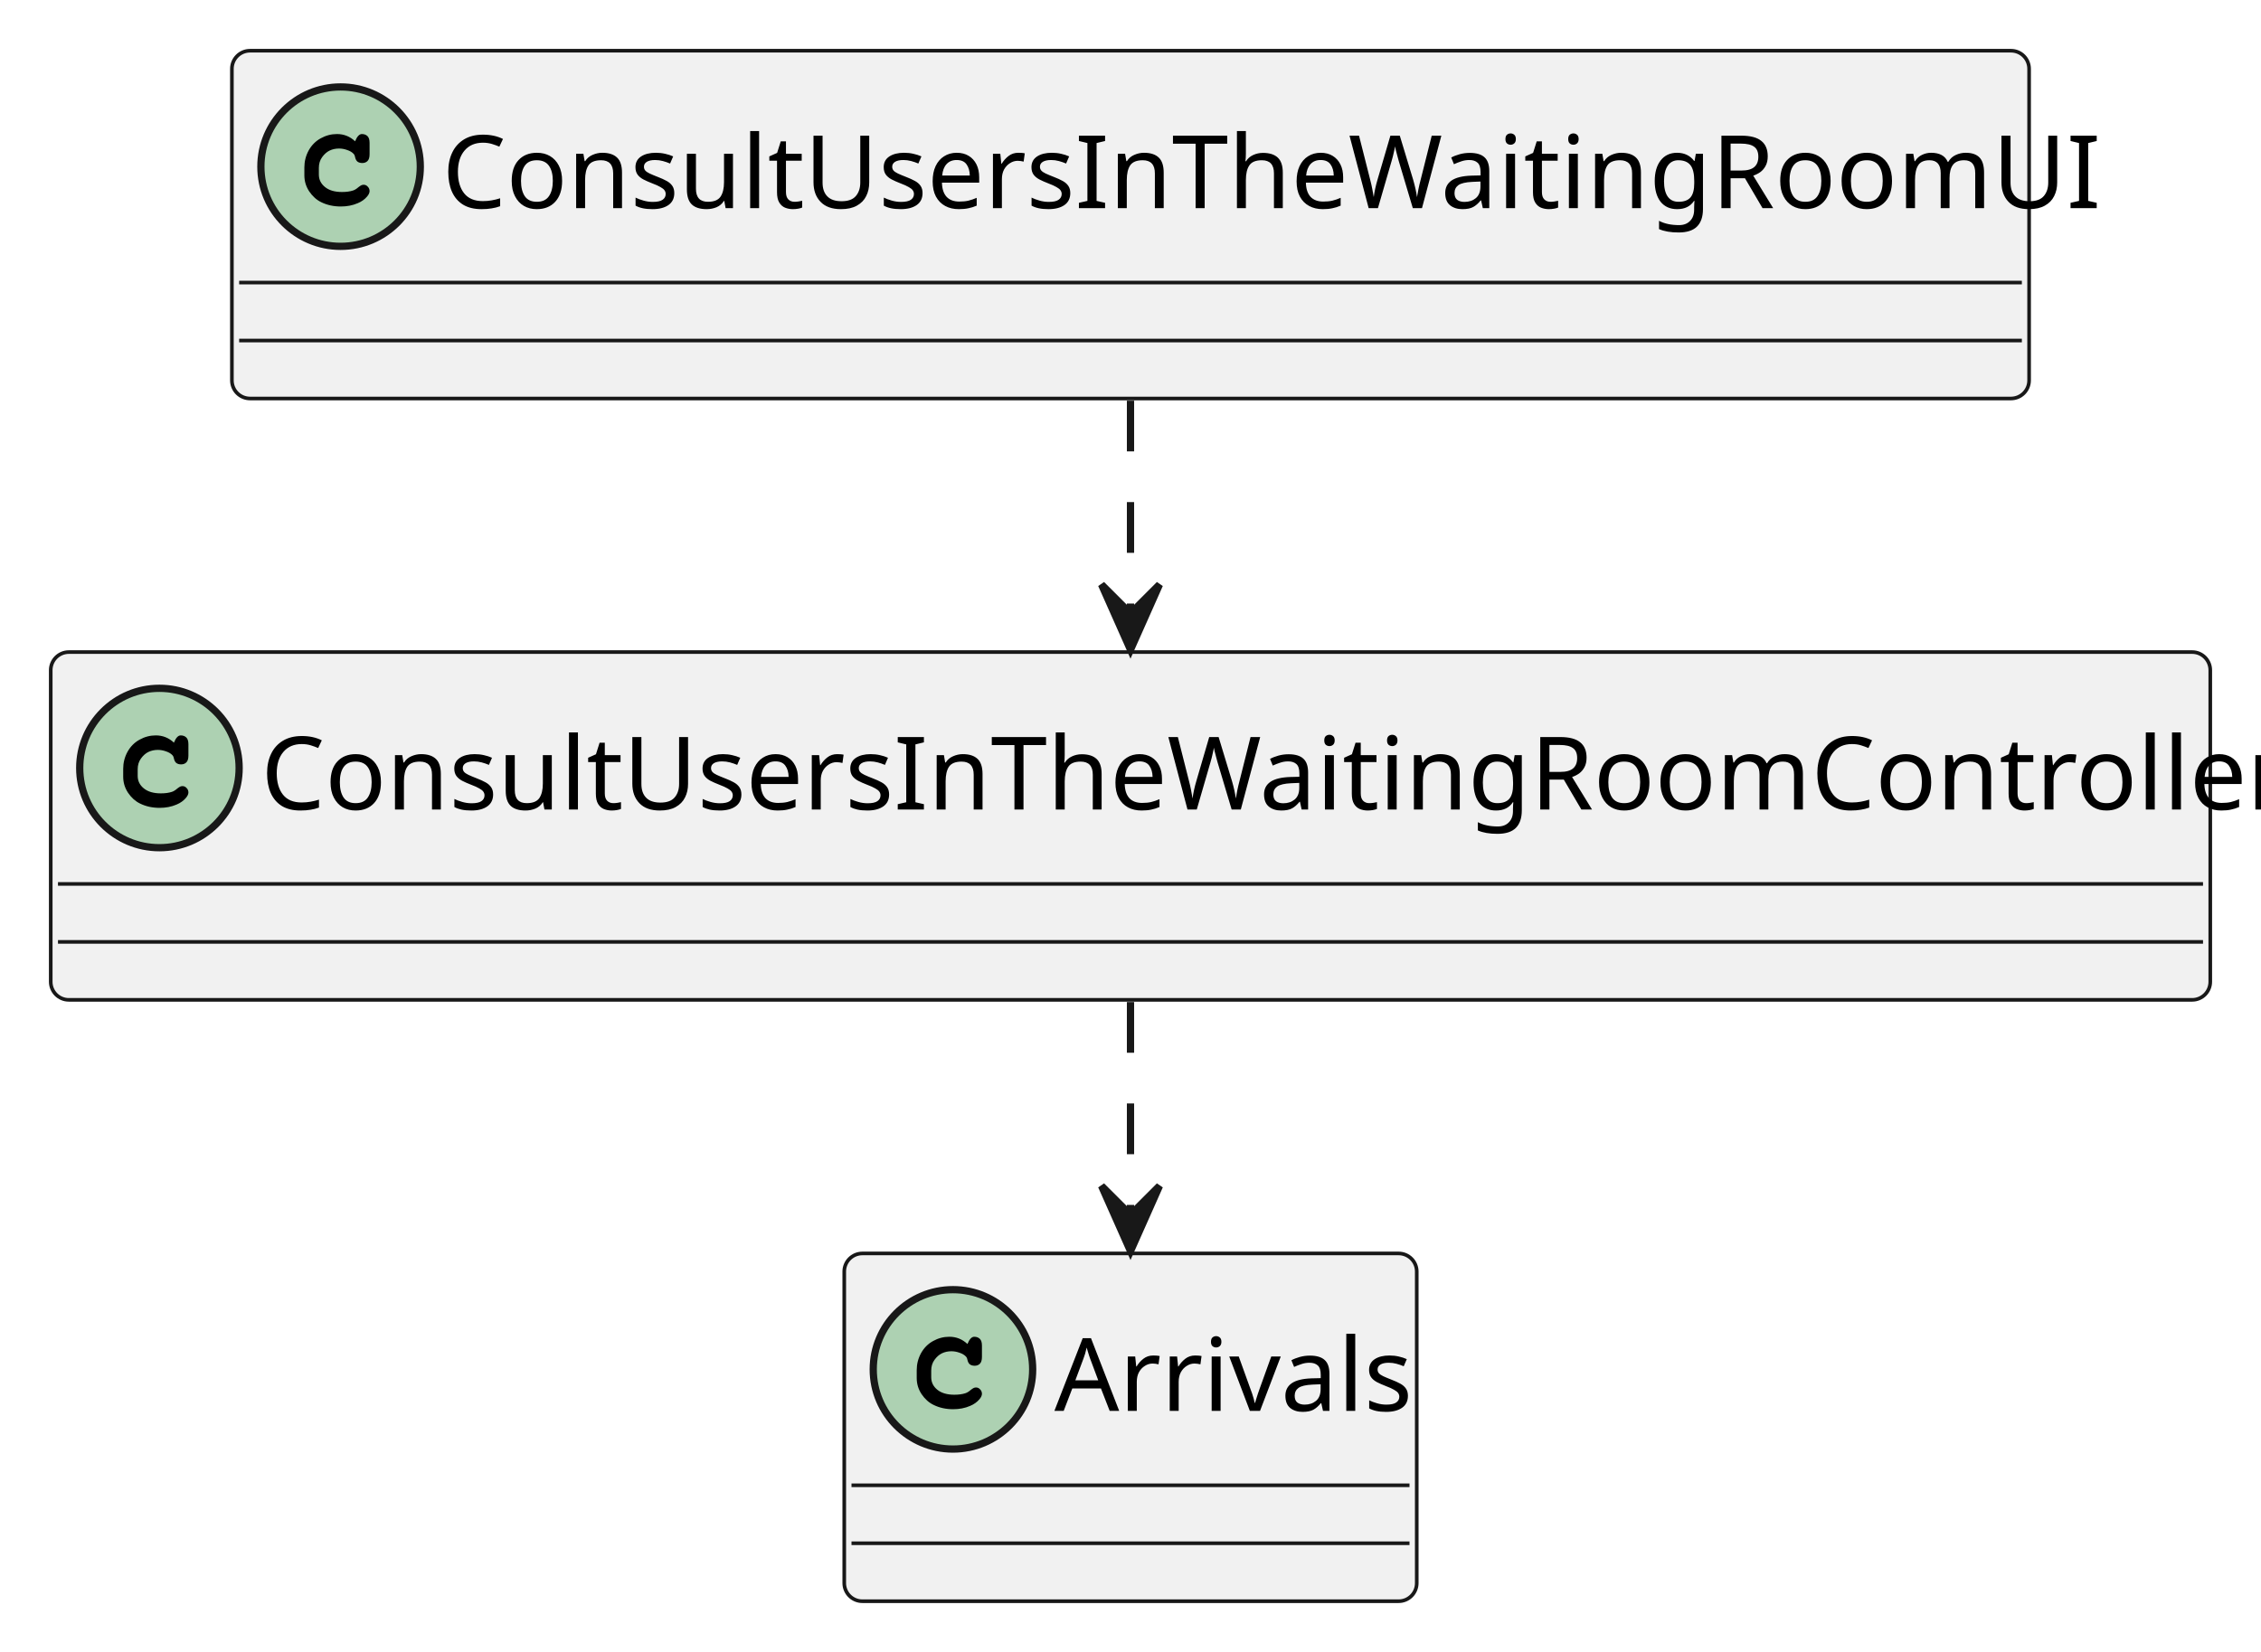
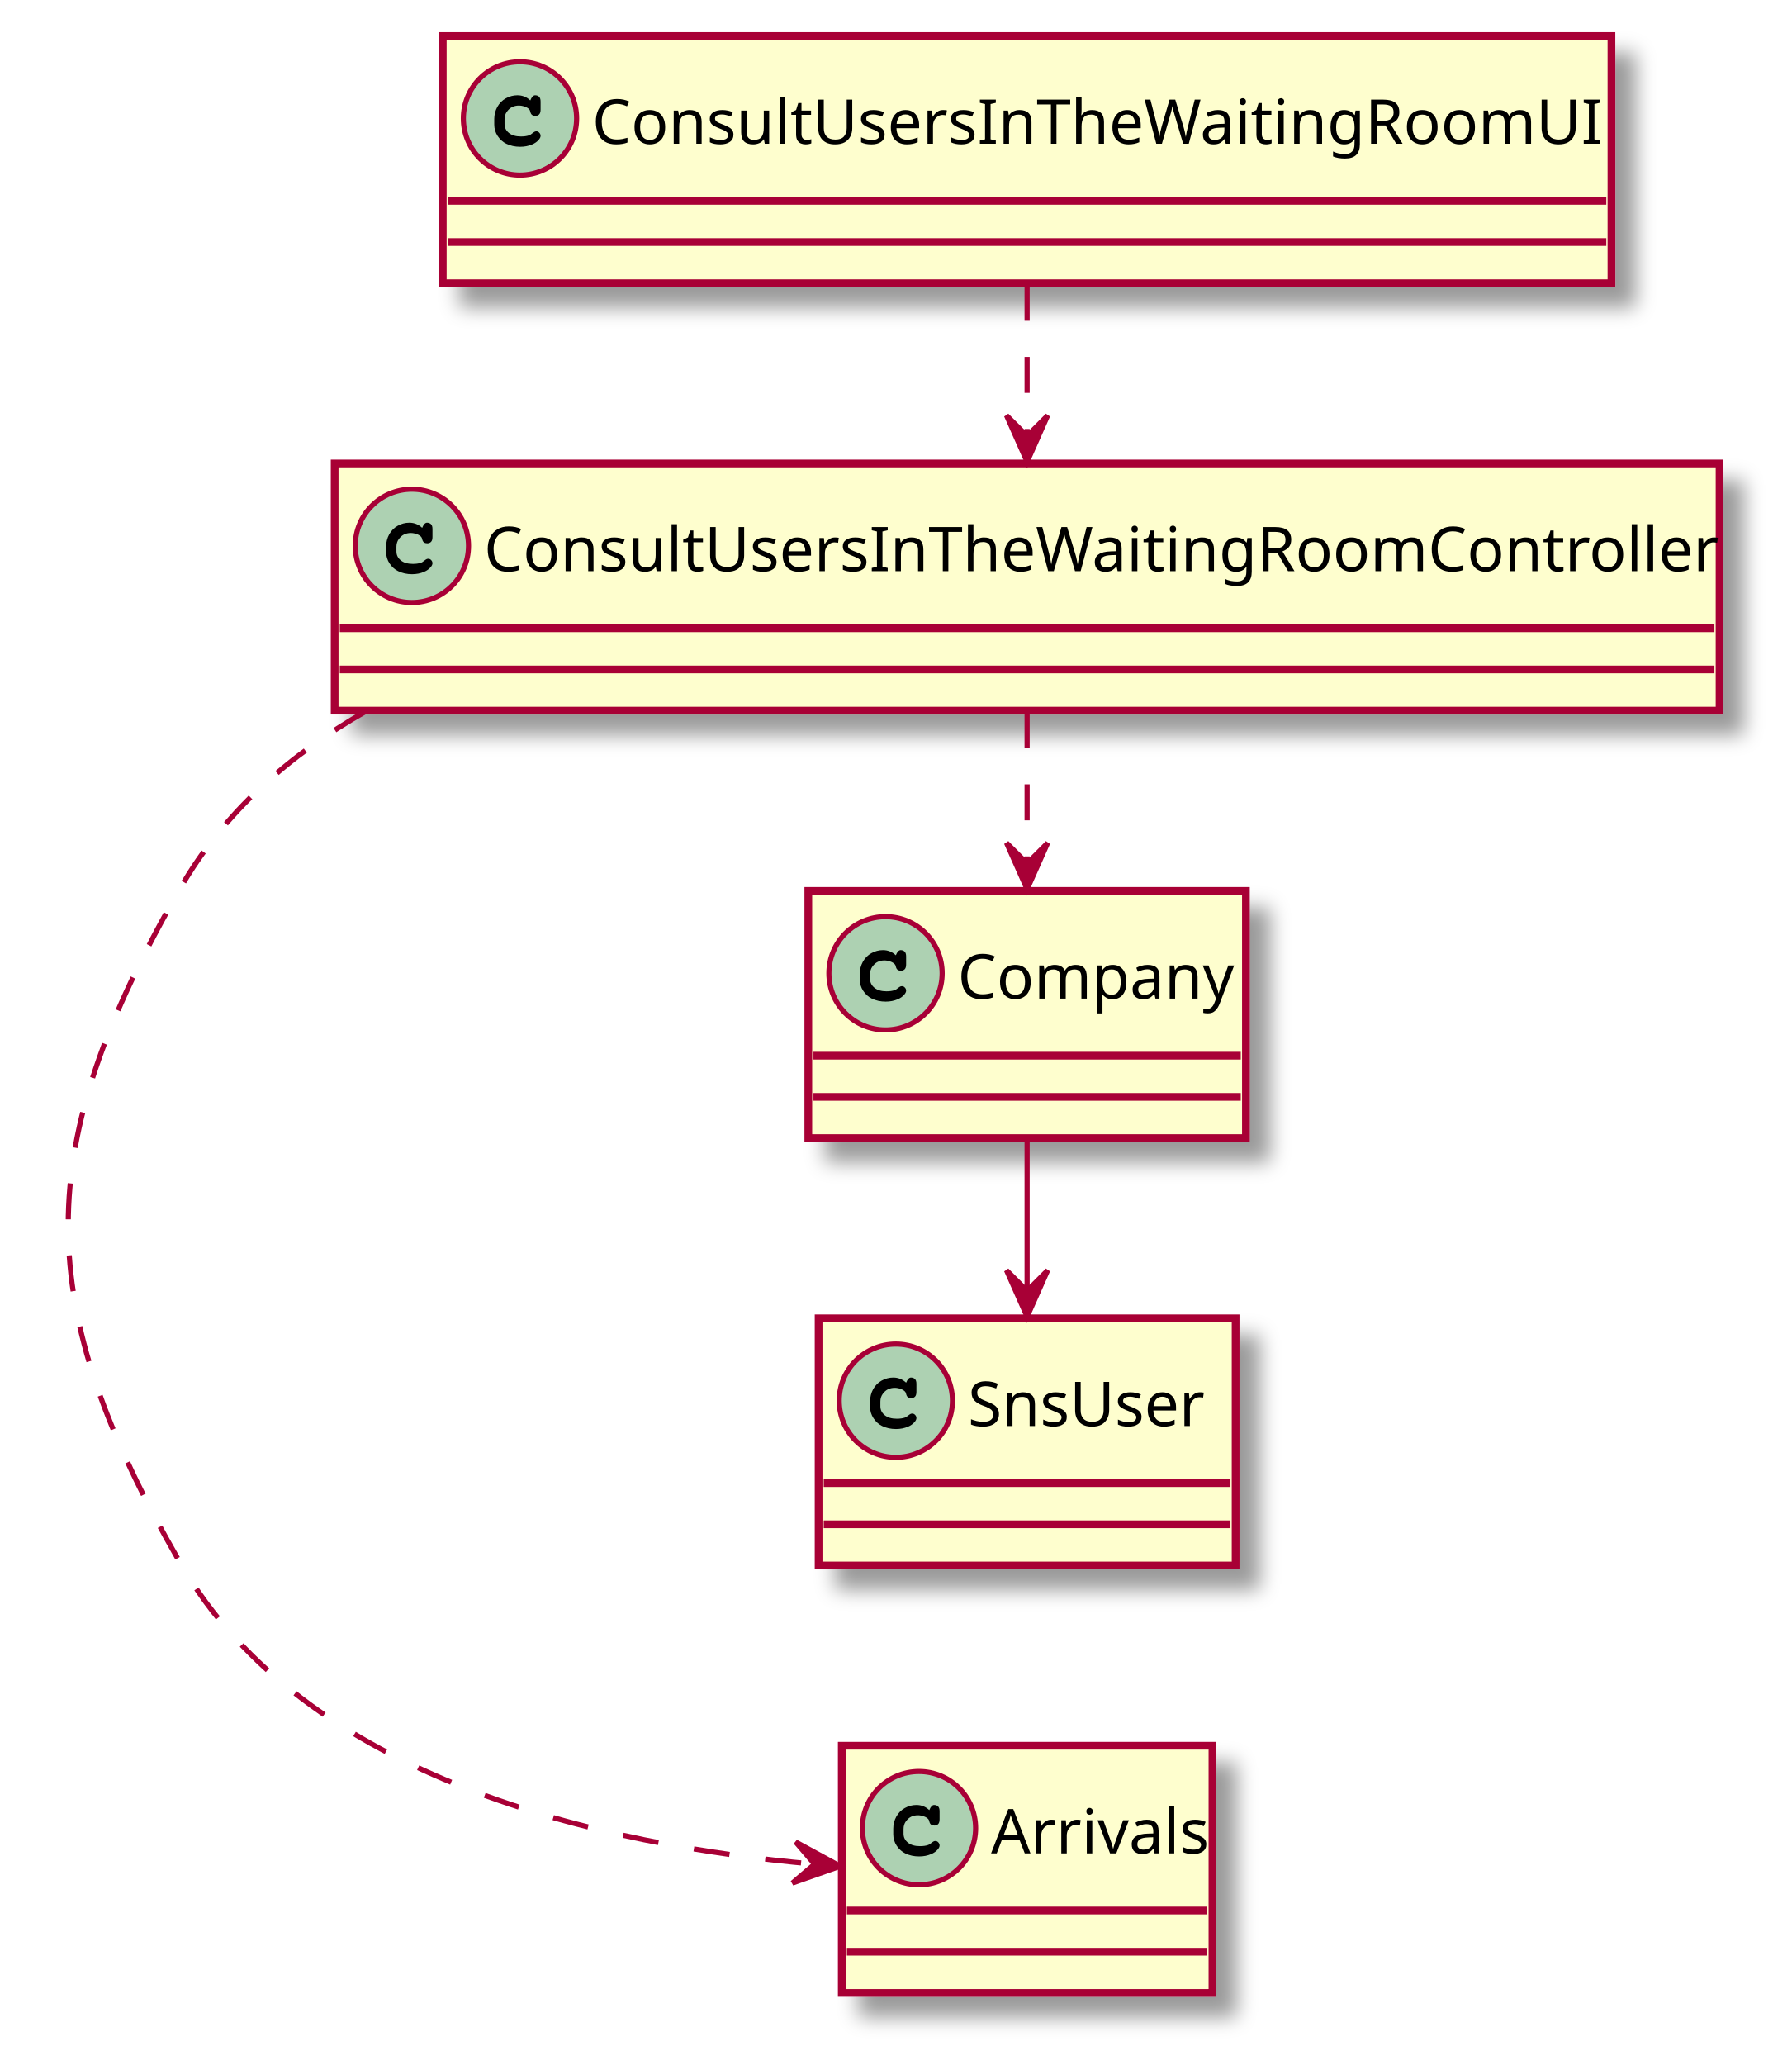
- <svg xmlns="http://www.w3.org/2000/svg" contentStyleType="text/css" height="228px" preserveAspectRatio="none" style="width:312px;height:228px;background:#FFFFFF;" version="1.1" viewBox="0 0 312 228" width="312px" zoomAndPan="magnify">
-   <defs />
+ <svg xmlns="http://www.w3.org/2000/svg" contentScriptType="application/ecmascript" contentStyleType="text/css" height="401px" preserveAspectRatio="none" style="width:348px;height:401px;background:#FFFFFF;" version="1.1" viewBox="0 0 348 401" width="348px" zoomAndPan="magnify">
+   <defs>
+     <filter height="300%" id="f139f5d93s4x1e" width="300%" x="-1" y="-1">
+       <feGaussianBlur result="blurOut" stdDeviation="2.0" />
+       <feColorMatrix in="blurOut" result="blurOut2" type="matrix" values="0 0 0 0 0 0 0 0 0 0 0 0 0 0 0 0 0 0 .4 0" />
+       <feOffset dx="4.0" dy="4.0" in="blurOut2" result="blurOut3" />
+       <feBlend in="SourceGraphic" in2="blurOut3" mode="normal" />
+     </filter>
+   </defs>
  <g>
-     <g id="elem_ConsultUsersInTheWaitingRoomUI">
-       <rect codeLine="6" fill="#F1F1F1" height="48" id="ConsultUsersInTheWaitingRoomUI" rx="2.5" ry="2.5" style="stroke:#181818;stroke-width:0.5;" width="248" x="32" y="7" />
-       <ellipse cx="47" cy="23" fill="#ADD1B2" rx="11" ry="11" style="stroke:#181818;stroke-width:1.0;" />
-       <path d="M49,19.5 Q49.203,19 49.438,18.75 Q49.672,18.5 49.938,18.5 Q50.406,18.5 50.703,18.781 Q51,19.062 51,19.719 L51,21.281 Q51,21.938 50.719,22.219 Q50.438,22.5 50,22.5 Q49.609,22.5 49.359,22.328 Q49.109,22.156 49,21.703 Q48.953,21.391 48.781,21.219 Q48.469,20.891 47.906,20.703 Q47.344,20.5 46.781,20.5 Q46.078,20.5 45.484,20.781 Q44.906,21.062 44.453,21.688 Q44,22.312 44,23.172 L44,24.094 Q44,25.125 44.844,25.812 Q45.688,26.5 47.188,26.5 Q48.078,26.5 48.703,26.297 Q49.062,26.188 49.469,25.828 Q49.734,25.625 49.875,25.562 Q50.016,25.5 50.188,25.5 Q50.516,25.5 50.75,25.766 Q51,26.016 51,26.375 Q51,26.719 50.656,27.125 Q50.156,27.719 49.359,28.047 Q48.312,28.5 47.031,28.5 Q45.531,28.5 44.328,27.906 Q43.359,27.438 42.672,26.422 Q42,25.406 42,24.203 L42,23.109 Q42,21.859 42.594,20.766 Q43.203,19.672 44.25,19.094 Q45.312,18.5 46.5,18.5 Q47.219,18.5 47.844,18.75 Q48.469,19 49,19.5 Z " fill="#000000" />
-       <text fill="#000000" font-family="sans-serif" font-size="14" lengthAdjust="spacing" textLength="216" x="61" y="28.729">ConsultUsersInTheWaitingRoomUI</text>
-       <line style="stroke:#181818;stroke-width:0.5;" x1="33" x2="279" y1="39" y2="39" />
-       <line style="stroke:#181818;stroke-width:0.5;" x1="33" x2="279" y1="47" y2="47" />
-     </g>
-     <g id="elem_ConsultUsersInTheWaitingRoomController">
-       <rect codeLine="8" fill="#F1F1F1" height="48" id="ConsultUsersInTheWaitingRoomController" rx="2.5" ry="2.5" style="stroke:#181818;stroke-width:0.5;" width="298" x="7" y="90" />
-       <ellipse cx="22" cy="106" fill="#ADD1B2" rx="11" ry="11" style="stroke:#181818;stroke-width:1.0;" />
-       <path d="M24,102.5 Q24.203,102 24.438,101.75 Q24.672,101.5 24.938,101.5 Q25.406,101.5 25.703,101.781 Q26,102.062 26,102.719 L26,104.281 Q26,104.938 25.719,105.219 Q25.438,105.5 25,105.5 Q24.609,105.5 24.359,105.328 Q24.109,105.156 24,104.703 Q23.953,104.391 23.781,104.219 Q23.469,103.891 22.906,103.703 Q22.344,103.5 21.781,103.5 Q21.078,103.5 20.484,103.781 Q19.906,104.062 19.453,104.688 Q19,105.312 19,106.172 L19,107.094 Q19,108.125 19.844,108.812 Q20.688,109.5 22.188,109.5 Q23.078,109.5 23.703,109.297 Q24.062,109.188 24.469,108.828 Q24.734,108.625 24.875,108.562 Q25.016,108.5 25.188,108.5 Q25.516,108.5 25.75,108.766 Q26,109.016 26,109.375 Q26,109.719 25.656,110.125 Q25.156,110.719 24.359,111.047 Q23.312,111.5 22.031,111.5 Q20.531,111.5 19.328,110.906 Q18.359,110.438 17.672,109.422 Q17,108.406 17,107.203 L17,106.109 Q17,104.859 17.594,103.766 Q18.203,102.672 19.25,102.094 Q20.312,101.5 21.5,101.5 Q22.219,101.5 22.844,101.75 Q23.469,102 24,102.5 Z " fill="#000000" />
-       <text fill="#000000" font-family="sans-serif" font-size="14" lengthAdjust="spacing" textLength="266" x="36" y="111.728">ConsultUsersInTheWaitingRoomController</text>
-       <line style="stroke:#181818;stroke-width:0.5;" x1="8" x2="304" y1="122" y2="122" />
-       <line style="stroke:#181818;stroke-width:0.5;" x1="8" x2="304" y1="130" y2="130" />
-     </g>
-     <g id="elem_Arrivals">
-       <rect codeLine="10" fill="#F1F1F1" height="48" id="Arrivals" rx="2.5" ry="2.5" style="stroke:#181818;stroke-width:0.5;" width="79" x="116.5" y="173" />
-       <ellipse cx="131.5" cy="189" fill="#ADD1B2" rx="11" ry="11" style="stroke:#181818;stroke-width:1.0;" />
-       <path d="M133.5,185.5 Q133.703,185 133.938,184.75 Q134.172,184.5 134.438,184.5 Q134.906,184.5 135.203,184.781 Q135.5,185.062 135.5,185.719 L135.5,187.281 Q135.5,187.938 135.219,188.219 Q134.938,188.5 134.5,188.5 Q134.109,188.5 133.859,188.328 Q133.609,188.156 133.5,187.703 Q133.453,187.391 133.281,187.219 Q132.969,186.891 132.406,186.703 Q131.844,186.5 131.281,186.5 Q130.578,186.5 129.984,186.781 Q129.406,187.062 128.953,187.688 Q128.5,188.312 128.5,189.172 L128.5,190.094 Q128.5,191.125 129.344,191.812 Q130.188,192.5 131.688,192.5 Q132.578,192.5 133.203,192.297 Q133.562,192.188 133.969,191.828 Q134.234,191.625 134.375,191.562 Q134.516,191.5 134.688,191.5 Q135.016,191.5 135.25,191.766 Q135.5,192.016 135.5,192.375 Q135.5,192.719 135.156,193.125 Q134.656,193.719 133.859,194.047 Q132.812,194.5 131.531,194.5 Q130.031,194.5 128.828,193.906 Q127.859,193.438 127.172,192.422 Q126.5,191.406 126.5,190.203 L126.5,189.109 Q126.5,187.859 127.094,186.766 Q127.703,185.672 128.75,185.094 Q129.812,184.5 131,184.5 Q131.719,184.5 132.344,184.75 Q132.969,185 133.5,185.5 Z " fill="#000000" />
-       <text fill="#000000" font-family="sans-serif" font-size="14" lengthAdjust="spacing" textLength="47" x="145.5" y="194.728">Arrivals</text>
-       <line style="stroke:#181818;stroke-width:0.5;" x1="117.5" x2="194.5" y1="205" y2="205" />
-       <line style="stroke:#181818;stroke-width:0.5;" x1="117.5" x2="194.5" y1="213" y2="213" />
-     </g>
-     <g id="link_ConsultUsersInTheWaitingRoomUI_ConsultUsersInTheWaitingRoomController">
-       <path codeLine="15" d="M156,55.3 C156,65.06 156,74.82 156,84.58 " fill="none" id="ConsultUsersInTheWaitingRoomUI-to-ConsultUsersInTheWaitingRoomController" style="stroke:#181818;stroke-width:1.0;stroke-dasharray:7.0,7.0;" />
-       <polygon fill="#181818" points="156,89.68,160,80.68,156,84.68,152,80.68,156,89.68" style="stroke:#181818;stroke-width:1.0;" />
-     </g>
-     <g id="link_ConsultUsersInTheWaitingRoomController_Arrivals">
-       <path codeLine="16" d="M156,138.3 C156,148.06 156,157.82 156,167.58 " fill="none" id="ConsultUsersInTheWaitingRoomController-to-Arrivals" style="stroke:#181818;stroke-width:1.0;stroke-dasharray:7.0,7.0;" />
-       <polygon fill="#181818" points="156,172.68,160,163.68,156,167.68,152,163.68,156,172.68" style="stroke:#181818;stroke-width:1.0;" />
-     </g>
+     <rect codeLine="6" fill="#FEFECE" filter="url(#f139f5d93s4x1e)" height="48" id="ConsultUsersInTheWaitingRoomUI" style="stroke:#A80036;stroke-width:1.5;" width="227" x="86" y="7" />
+     <ellipse cx="101" cy="23" fill="#ADD1B2" rx="11" ry="11" style="stroke:#A80036;stroke-width:1.0;" />
+     <path d="M103,19.5 Q103.203,19 103.438,18.75 Q103.672,18.5 103.938,18.5 Q104.406,18.5 104.703,18.781 Q105,19.062 105,19.719 L105,21.281 Q105,21.938 104.719,22.219 Q104.438,22.5 104,22.5 Q103.609,22.5 103.359,22.328 Q103.109,22.156 103,21.703 Q102.953,21.391 102.781,21.219 Q102.469,20.891 101.906,20.703 Q101.344,20.5 100.781,20.5 Q100.078,20.5 99.484,20.781 Q98.906,21.062 98.453,21.688 Q98,22.312 98,23.172 L98,24.094 Q98,25.125 98.844,25.812 Q99.688,26.5 101.188,26.5 Q102.078,26.5 102.703,26.297 Q103.062,26.188 103.469,25.828 Q103.734,25.625 103.875,25.562 Q104.016,25.5 104.188,25.5 Q104.516,25.5 104.75,25.766 Q105,26.016 105,26.375 Q105,26.719 104.656,27.125 Q104.156,27.719 103.359,28.047 Q102.312,28.5 101.031,28.5 Q99.531,28.5 98.328,27.906 Q97.359,27.438 96.672,26.422 Q96,25.406 96,24.203 L96,23.109 Q96,21.859 96.594,20.766 Q97.203,19.672 98.25,19.094 Q99.312,18.5 100.5,18.5 Q101.219,18.5 101.844,18.75 Q102.469,19 103,19.5 Z " fill="#000000" />
+     <text fill="#000000" font-family="sans-serif" font-size="12" lengthAdjust="spacing" textLength="195" x="115" y="27.91">ConsultUsersInTheWaitingRoomUI</text>
+     <line style="stroke:#A80036;stroke-width:1.5;" x1="87" x2="312" y1="39" y2="39" />
+     <line style="stroke:#A80036;stroke-width:1.5;" x1="87" x2="312" y1="47" y2="47" />
+     <rect codeLine="8" fill="#FEFECE" filter="url(#f139f5d93s4x1e)" height="48" id="ConsultUsersInTheWaitingRoomController" style="stroke:#A80036;stroke-width:1.5;" width="269" x="65" y="90" />
+     <ellipse cx="80" cy="106" fill="#ADD1B2" rx="11" ry="11" style="stroke:#A80036;stroke-width:1.0;" />
+     <path d="M82,102.5 Q82.203,102 82.438,101.75 Q82.672,101.5 82.938,101.5 Q83.406,101.5 83.703,101.781 Q84,102.062 84,102.719 L84,104.281 Q84,104.938 83.719,105.219 Q83.438,105.5 83,105.5 Q82.609,105.5 82.359,105.328 Q82.109,105.156 82,104.703 Q81.953,104.391 81.781,104.219 Q81.469,103.891 80.906,103.703 Q80.344,103.5 79.781,103.5 Q79.078,103.5 78.484,103.781 Q77.906,104.062 77.453,104.688 Q77,105.312 77,106.172 L77,107.094 Q77,108.125 77.844,108.812 Q78.688,109.5 80.188,109.5 Q81.078,109.5 81.703,109.297 Q82.062,109.188 82.469,108.828 Q82.734,108.625 82.875,108.562 Q83.016,108.5 83.188,108.5 Q83.516,108.5 83.75,108.766 Q84,109.016 84,109.375 Q84,109.719 83.656,110.125 Q83.156,110.719 82.359,111.047 Q81.312,111.5 80.031,111.5 Q78.531,111.5 77.328,110.906 Q76.359,110.438 75.672,109.422 Q75,108.406 75,107.203 L75,106.109 Q75,104.859 75.594,103.766 Q76.203,102.672 77.25,102.094 Q78.312,101.5 79.5,101.5 Q80.219,101.5 80.844,101.75 Q81.469,102 82,102.5 Z " fill="#000000" />
+     <text fill="#000000" font-family="sans-serif" font-size="12" lengthAdjust="spacing" textLength="237" x="94" y="110.91">ConsultUsersInTheWaitingRoomController</text>
+     <line style="stroke:#A80036;stroke-width:1.5;" x1="66" x2="333" y1="122" y2="122" />
+     <line style="stroke:#A80036;stroke-width:1.5;" x1="66" x2="333" y1="130" y2="130" />
+     <rect codeLine="10" fill="#FEFECE" filter="url(#f139f5d93s4x1e)" height="48" id="Arrivals" style="stroke:#A80036;stroke-width:1.5;" width="72" x="163.5" y="339" />
+     <ellipse cx="178.5" cy="355" fill="#ADD1B2" rx="11" ry="11" style="stroke:#A80036;stroke-width:1.0;" />
+     <path d="M180.5,351.5 Q180.703,351 180.938,350.75 Q181.172,350.5 181.438,350.5 Q181.906,350.5 182.203,350.781 Q182.5,351.062 182.5,351.719 L182.5,353.281 Q182.5,353.938 182.219,354.219 Q181.938,354.5 181.5,354.5 Q181.109,354.5 180.859,354.328 Q180.609,354.156 180.5,353.703 Q180.453,353.391 180.281,353.219 Q179.969,352.891 179.406,352.703 Q178.844,352.5 178.281,352.5 Q177.578,352.5 176.984,352.781 Q176.406,353.062 175.953,353.688 Q175.5,354.312 175.5,355.172 L175.5,356.094 Q175.5,357.125 176.344,357.812 Q177.188,358.5 178.688,358.5 Q179.578,358.5 180.203,358.297 Q180.562,358.188 180.969,357.828 Q181.234,357.625 181.375,357.562 Q181.516,357.5 181.688,357.5 Q182.016,357.5 182.25,357.766 Q182.5,358.016 182.5,358.375 Q182.5,358.719 182.156,359.125 Q181.656,359.719 180.859,360.047 Q179.812,360.5 178.531,360.5 Q177.031,360.5 175.828,359.906 Q174.859,359.438 174.172,358.422 Q173.5,357.406 173.5,356.203 L173.5,355.109 Q173.5,353.859 174.094,352.766 Q174.703,351.672 175.75,351.094 Q176.812,350.5 178,350.5 Q178.719,350.5 179.344,350.75 Q179.969,351 180.5,351.5 Z " fill="#000000" />
+     <text fill="#000000" font-family="sans-serif" font-size="12" lengthAdjust="spacing" textLength="40" x="192.5" y="359.91">Arrivals</text>
+     <line style="stroke:#A80036;stroke-width:1.5;" x1="164.5" x2="234.5" y1="371" y2="371" />
+     <line style="stroke:#A80036;stroke-width:1.5;" x1="164.5" x2="234.5" y1="379" y2="379" />
+     <rect codeLine="12" fill="#FEFECE" filter="url(#f139f5d93s4x1e)" height="48" id="Company" style="stroke:#A80036;stroke-width:1.5;" width="85" x="157" y="173" />
+     <ellipse cx="172" cy="189" fill="#ADD1B2" rx="11" ry="11" style="stroke:#A80036;stroke-width:1.0;" />
+     <path d="M174,185.5 Q174.203,185 174.438,184.75 Q174.672,184.5 174.938,184.5 Q175.406,184.5 175.703,184.781 Q176,185.062 176,185.719 L176,187.281 Q176,187.938 175.719,188.219 Q175.438,188.5 175,188.5 Q174.609,188.5 174.359,188.328 Q174.109,188.156 174,187.703 Q173.953,187.391 173.781,187.219 Q173.469,186.891 172.906,186.703 Q172.344,186.5 171.781,186.5 Q171.078,186.5 170.484,186.781 Q169.906,187.062 169.453,187.688 Q169,188.312 169,189.172 L169,190.094 Q169,191.125 169.844,191.812 Q170.688,192.5 172.188,192.5 Q173.078,192.5 173.703,192.297 Q174.062,192.188 174.469,191.828 Q174.734,191.625 174.875,191.562 Q175.016,191.5 175.188,191.5 Q175.516,191.5 175.75,191.766 Q176,192.016 176,192.375 Q176,192.719 175.656,193.125 Q175.156,193.719 174.359,194.047 Q173.312,194.5 172.031,194.5 Q170.531,194.5 169.328,193.906 Q168.359,193.438 167.672,192.422 Q167,191.406 167,190.203 L167,189.109 Q167,187.859 167.594,186.766 Q168.203,185.672 169.25,185.094 Q170.312,184.5 171.5,184.5 Q172.219,184.5 172.844,184.75 Q173.469,185 174,185.5 Z " fill="#000000" />
+     <text fill="#000000" font-family="sans-serif" font-size="12" lengthAdjust="spacing" textLength="53" x="186" y="193.91">Company</text>
+     <line style="stroke:#A80036;stroke-width:1.5;" x1="158" x2="241" y1="205" y2="205" />
+     <line style="stroke:#A80036;stroke-width:1.5;" x1="158" x2="241" y1="213" y2="213" />
+     <rect codeLine="14" fill="#FEFECE" filter="url(#f139f5d93s4x1e)" height="48" id="SnsUser" style="stroke:#A80036;stroke-width:1.5;" width="81" x="159" y="256" />
+     <ellipse cx="174" cy="272" fill="#ADD1B2" rx="11" ry="11" style="stroke:#A80036;stroke-width:1.0;" />
+     <path d="M176,268.5 Q176.203,268 176.438,267.75 Q176.672,267.5 176.938,267.5 Q177.406,267.5 177.703,267.781 Q178,268.062 178,268.719 L178,270.281 Q178,270.938 177.719,271.219 Q177.438,271.5 177,271.5 Q176.609,271.5 176.359,271.328 Q176.109,271.156 176,270.703 Q175.953,270.391 175.781,270.219 Q175.469,269.891 174.906,269.703 Q174.344,269.5 173.781,269.5 Q173.078,269.5 172.484,269.781 Q171.906,270.062 171.453,270.688 Q171,271.312 171,272.172 L171,273.094 Q171,274.125 171.844,274.812 Q172.688,275.5 174.188,275.5 Q175.078,275.5 175.703,275.297 Q176.062,275.188 176.469,274.828 Q176.734,274.625 176.875,274.562 Q177.016,274.5 177.188,274.5 Q177.516,274.5 177.75,274.766 Q178,275.016 178,275.375 Q178,275.719 177.656,276.125 Q177.156,276.719 176.359,277.047 Q175.312,277.5 174.031,277.5 Q172.531,277.5 171.328,276.906 Q170.359,276.438 169.672,275.422 Q169,274.406 169,273.203 L169,272.109 Q169,270.859 169.594,269.766 Q170.203,268.672 171.25,268.094 Q172.312,267.5 173.5,267.5 Q174.219,267.5 174.844,267.75 Q175.469,268 176,268.5 Z " fill="#000000" />
+     <text fill="#000000" font-family="sans-serif" font-size="12" lengthAdjust="spacing" textLength="49" x="188" y="276.91">SnsUser</text>
+     <line style="stroke:#A80036;stroke-width:1.5;" x1="160" x2="239" y1="288" y2="288" />
+     <line style="stroke:#A80036;stroke-width:1.5;" x1="160" x2="239" y1="296" y2="296" />
+     <path codeLine="19" d="M199.5,55.3 C199.5,65.06 199.5,74.82 199.5,84.58 " fill="none" id="ConsultUsersInTheWaitingRoomUI-to-ConsultUsersInTheWaitingRoomController" style="stroke:#A80036;stroke-width:1.0;stroke-dasharray:7.0,7.0;" />
+     <polygon fill="#A80036" points="199.5,89.68,203.5,80.68,199.5,84.68,195.5,80.68,199.5,89.68" style="stroke:#A80036;stroke-width:1.0;" />
+     <path codeLine="20" d="M71.04,138.15 C56.31,146.5 43.53,157.65 35,172.5 C6,222.99 6,253.01 35,303.5 C59.25,345.72 117.63,358.39 157.89,361.97 " fill="none" id="ConsultUsersInTheWaitingRoomController-to-Arrivals" style="stroke:#A80036;stroke-width:1.0;stroke-dasharray:7.0,7.0;" />
+     <polygon fill="#A80036" points="163.2,362.4,154.549,357.693,158.216,362,153.909,365.667,163.2,362.4" style="stroke:#A80036;stroke-width:1.0;" />
+     <path codeLine="21" d="M199.5,138.3 C199.5,148.06 199.5,157.82 199.5,167.58 " fill="none" id="ConsultUsersInTheWaitingRoomController-to-Company" style="stroke:#A80036;stroke-width:1.0;stroke-dasharray:7.0,7.0;" />
+     <polygon fill="#A80036" points="199.5,172.68,203.5,163.68,199.5,167.68,195.5,163.68,199.5,172.68" style="stroke:#A80036;stroke-width:1.0;" />
+     <path codeLine="22" d="M199.5,221.3 C199.5,231.06 199.5,240.82 199.5,250.58 " fill="none" id="Company-to-SnsUser" style="stroke:#A80036;stroke-width:1.0;" />
+     <polygon fill="#A80036" points="199.5,255.68,203.5,246.68,199.5,250.68,195.5,246.68,199.5,255.68" style="stroke:#A80036;stroke-width:1.0;" />
  </g>
</svg>
